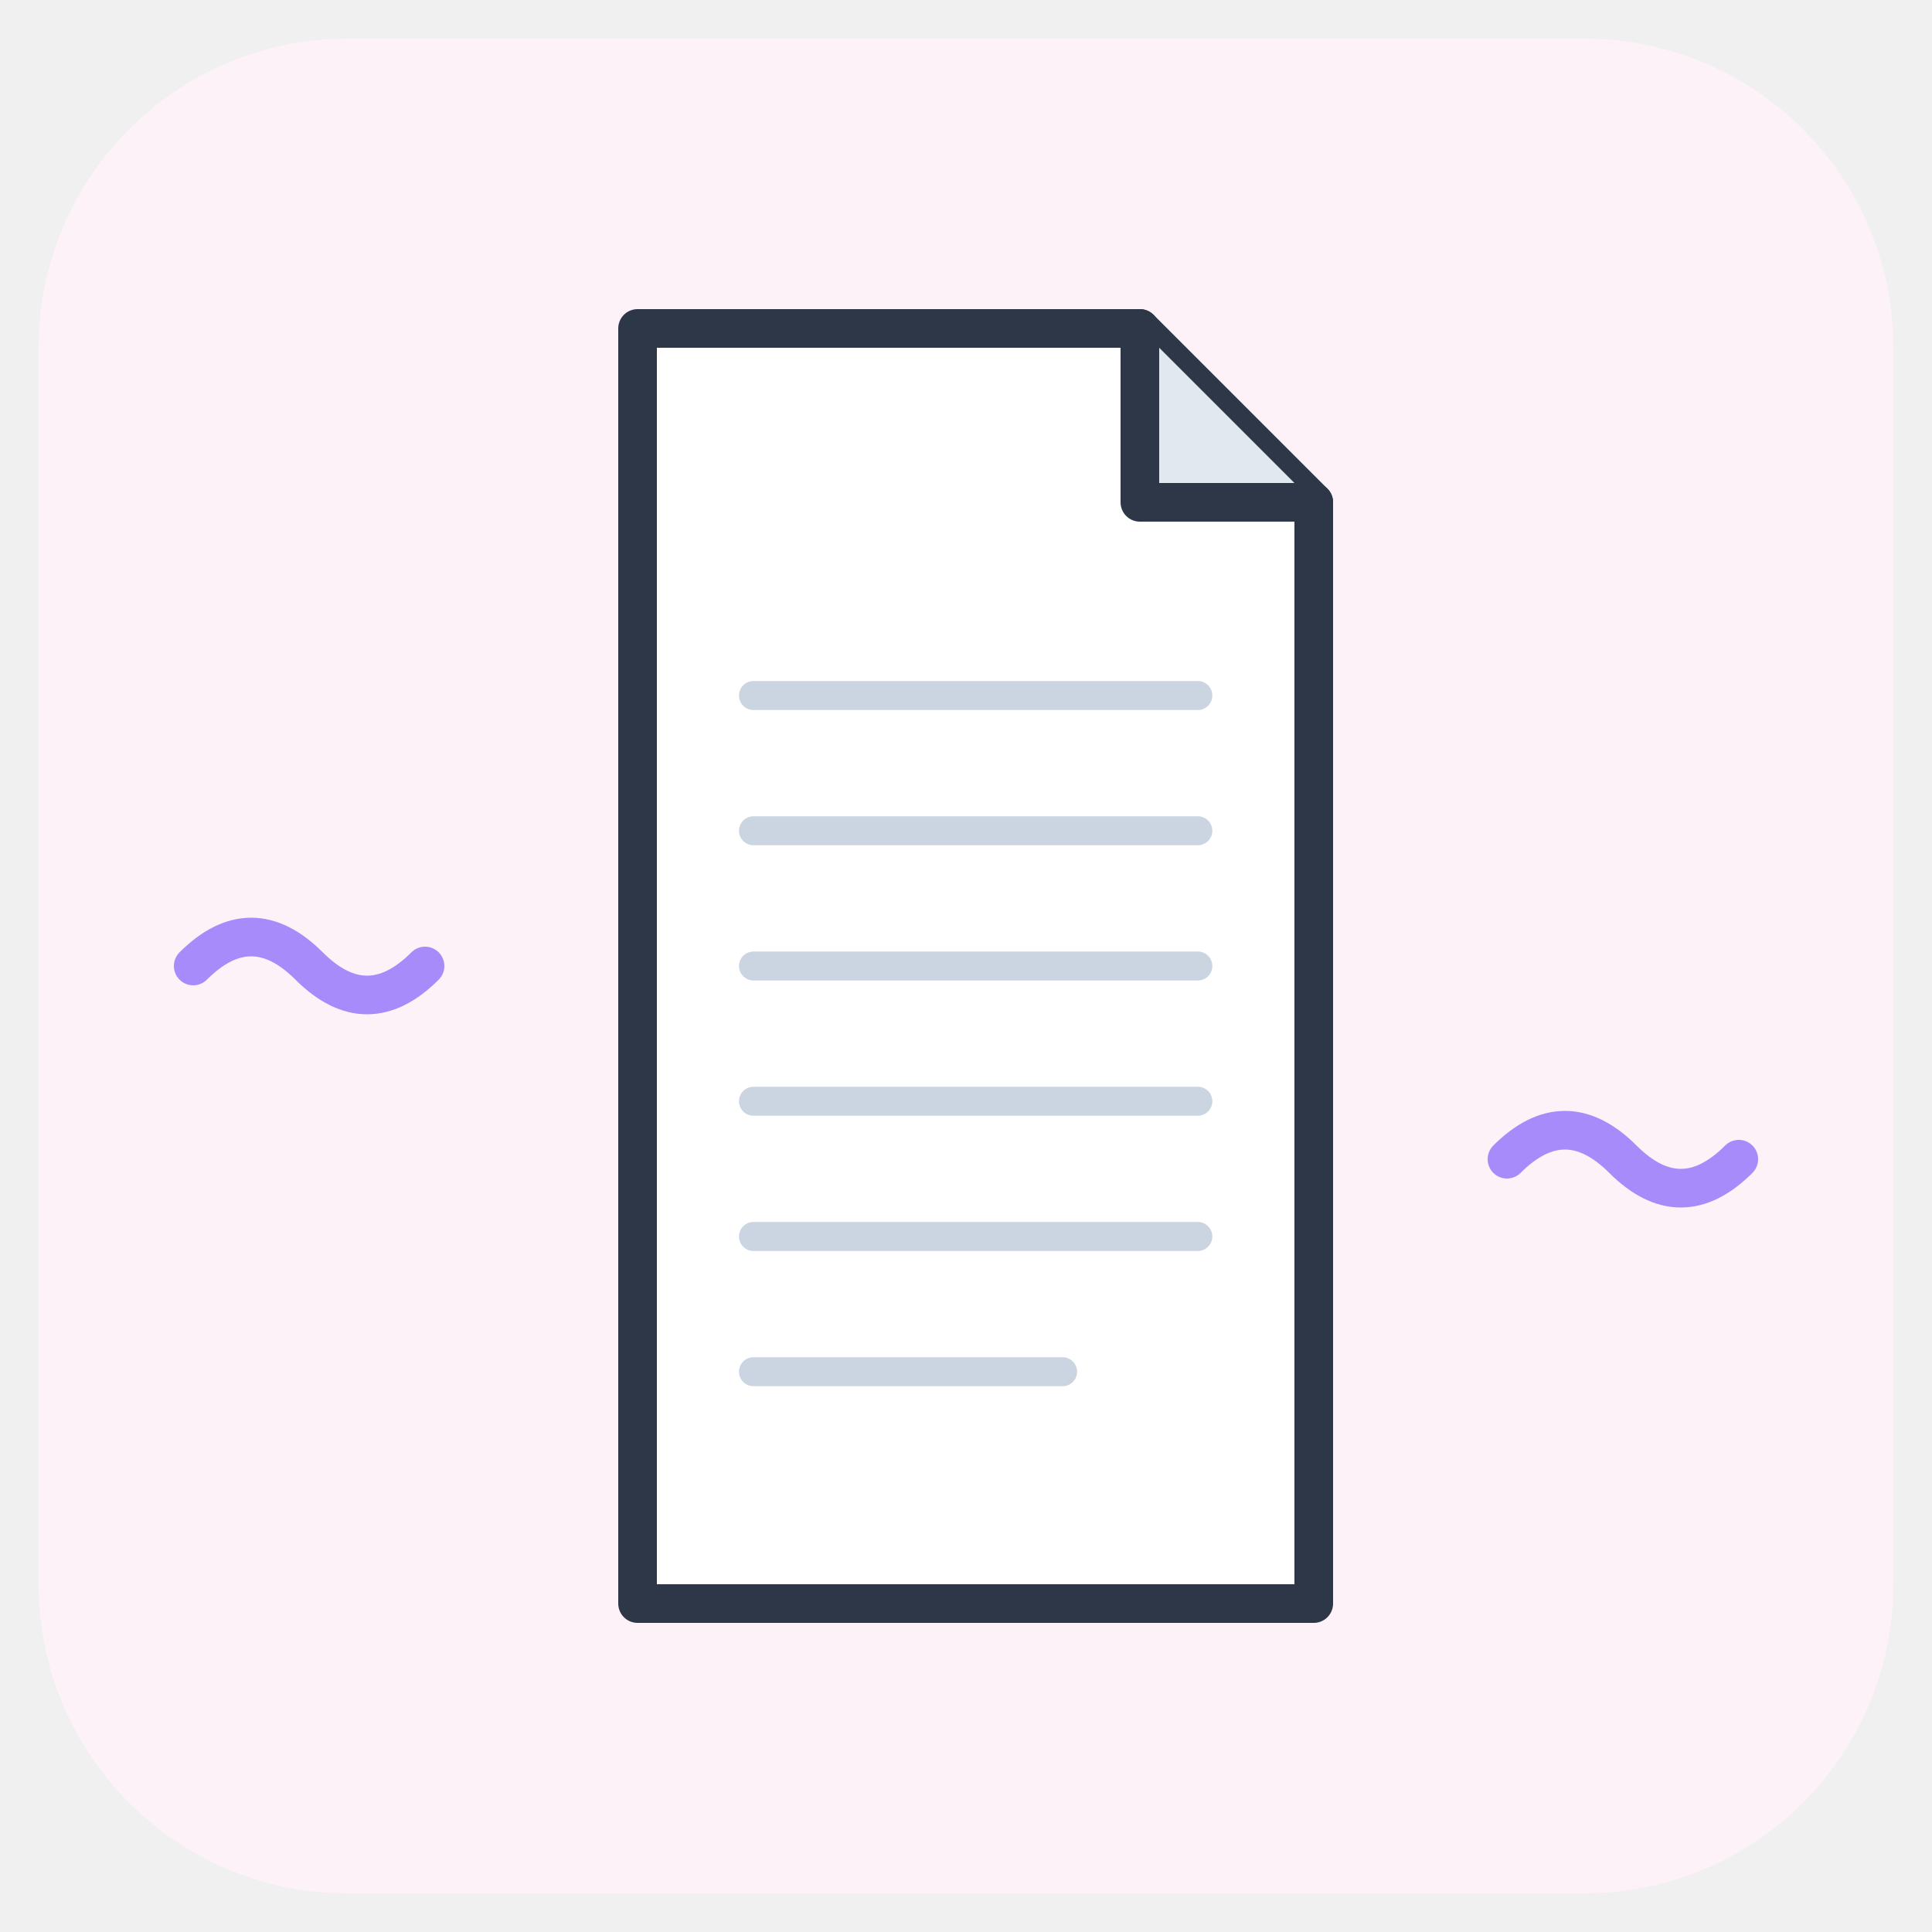
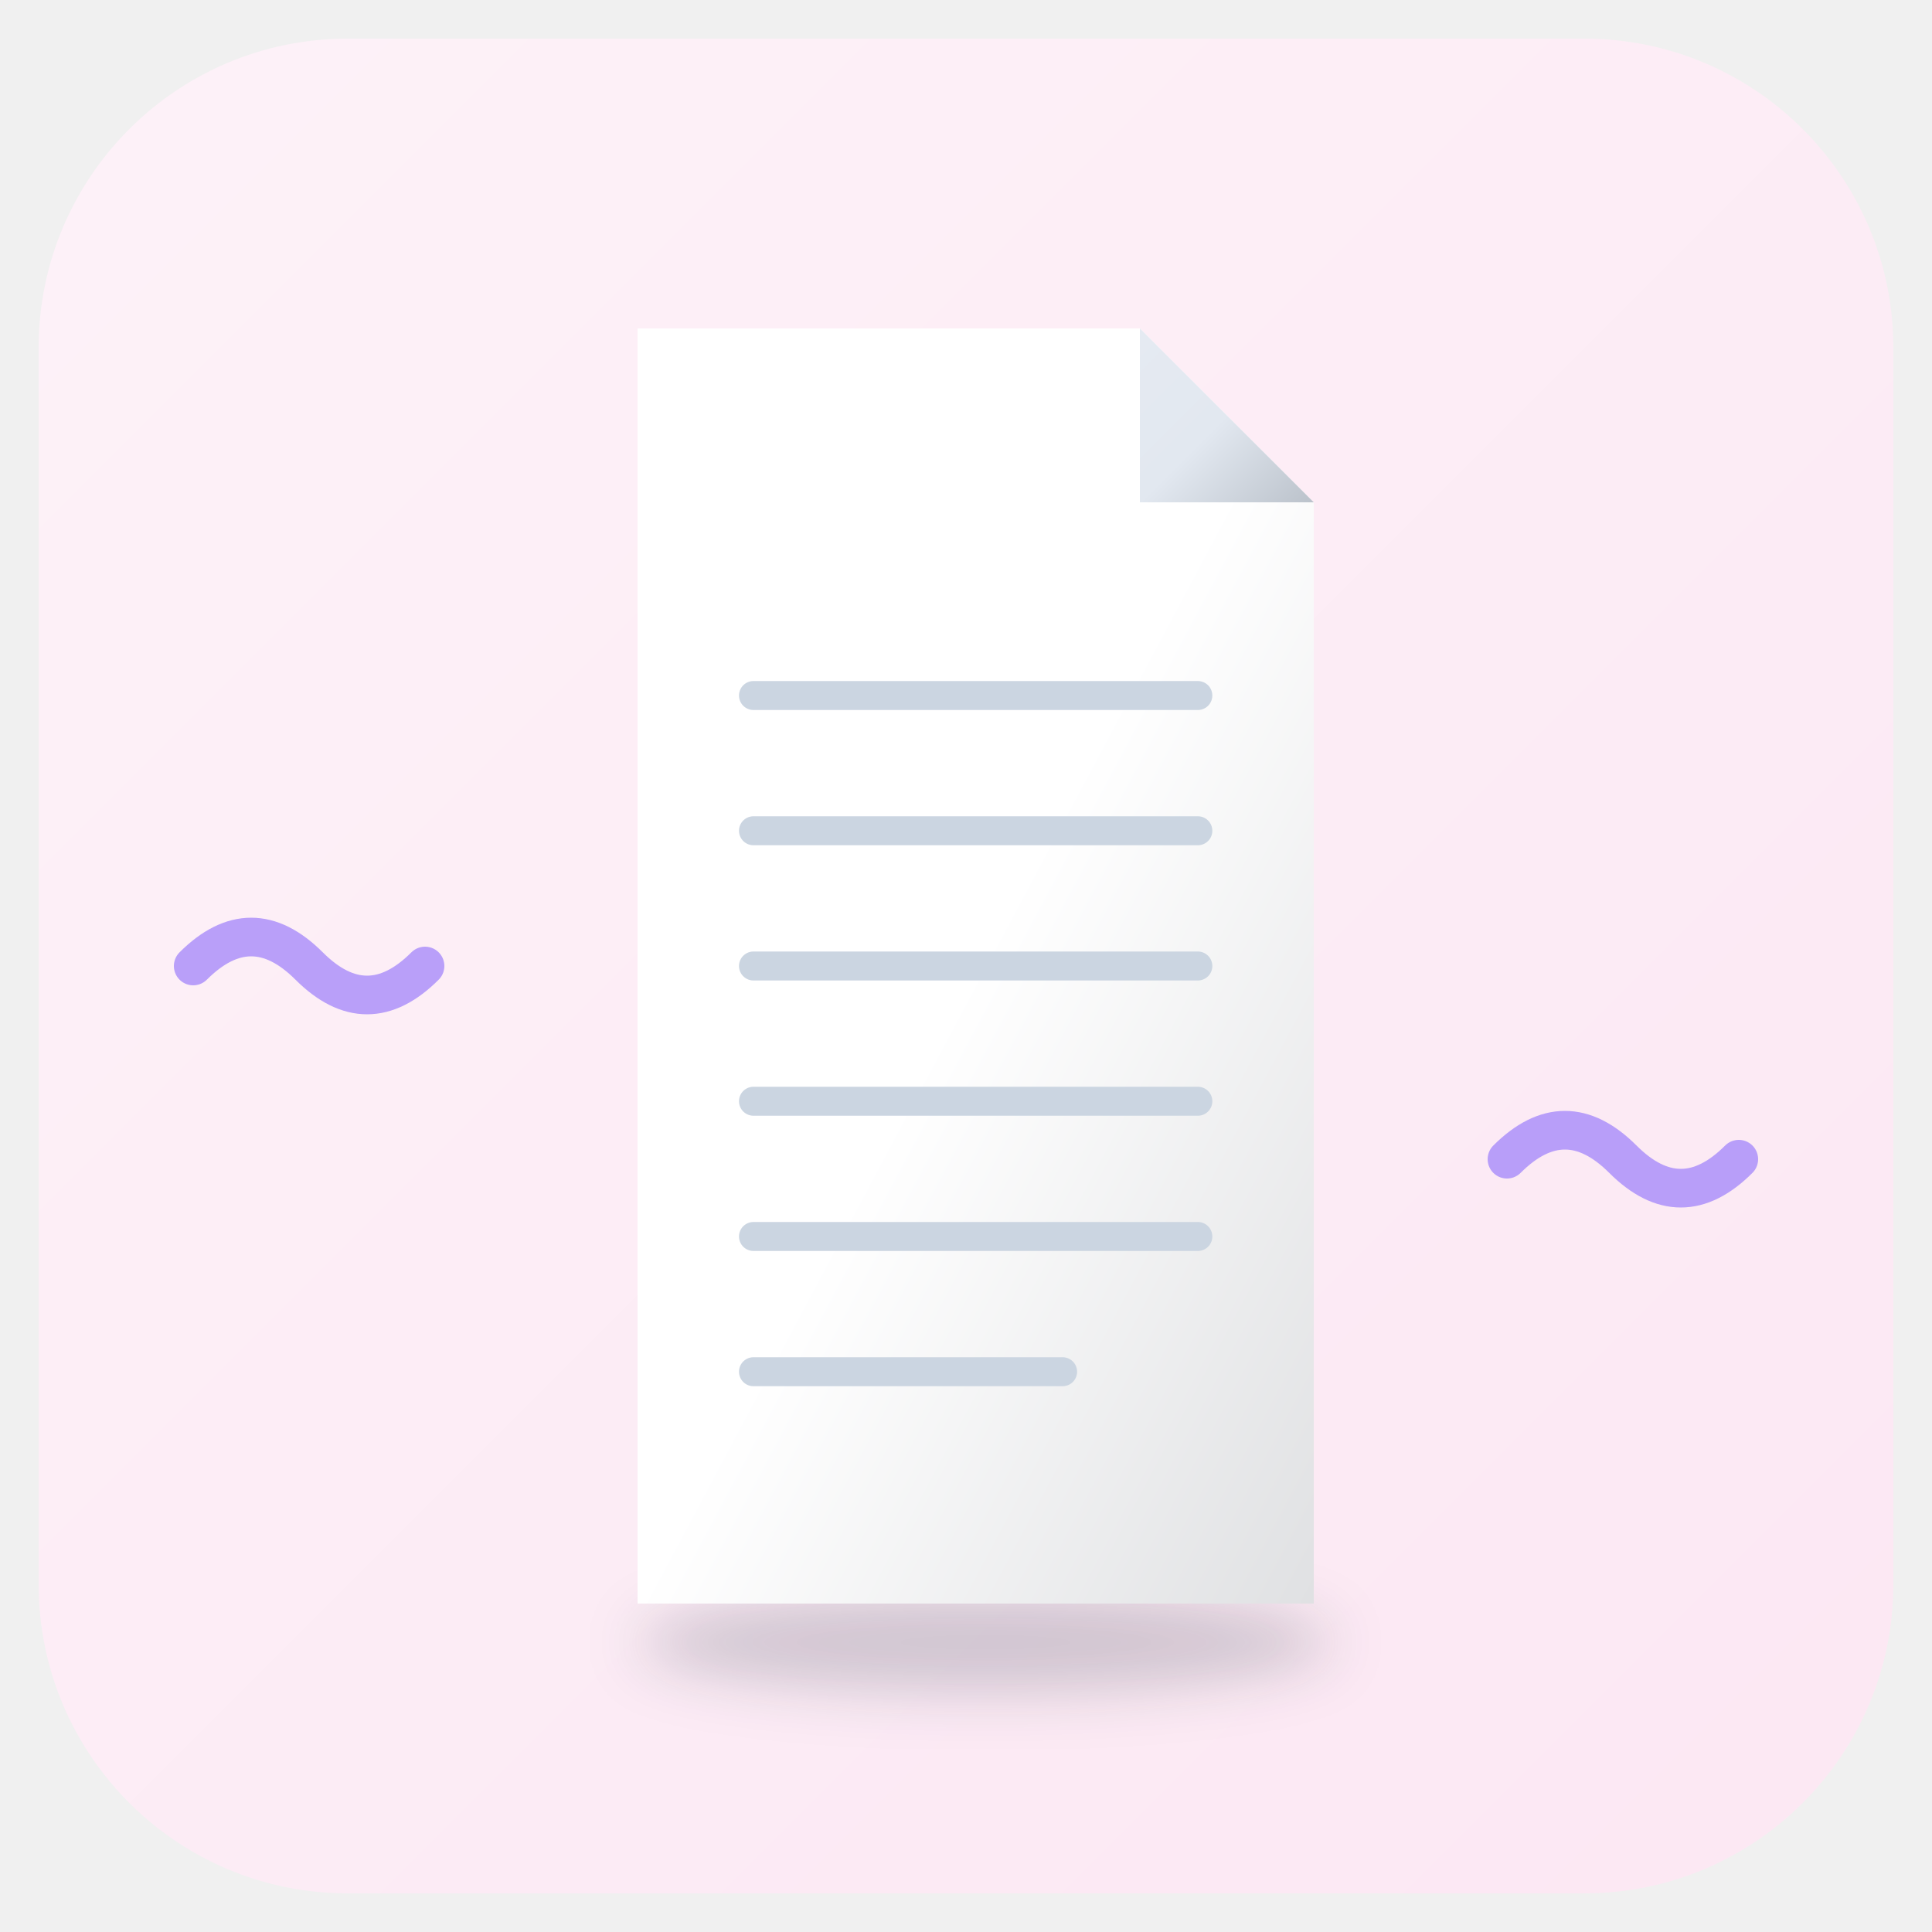
<svg xmlns="http://www.w3.org/2000/svg" viewBox="0 0 200 200" role="img" aria-label="דק">
-   <rect x="4" y="4" width="192" height="192" rx="32" fill="#FDF2F8" />
-   <g stroke="#2D3748" stroke-width="4" stroke-linejoin="round" stroke-linecap="round">
-     <path d="M66 34 L118 34 L136 52 L136 166 L66 166 Z" fill="#fff" />
-     <path d="M118 34 L118 52 L136 52" fill="#E2E8F0" />
-     <path d="M78 72 H124 M78 86 H124 M78 100 H124 M78 114 H124 M78 128 H124 M78 142 H110" stroke="#CBD5E1" stroke-width="3" />
-     <path d="M20 100 q6 -6 12 0 t12 0 M156 120 q6 -6 12 0 t12 0" fill="none" stroke="#A78BFA" stroke-width="4" />
-   </g>
+   <defs>
+     <linearGradient id="thick-thin-opposite-g0" x1="0" y1="0" x2="1" y2="1">
+       <stop offset="0" stop-color="#FDF2F8" />
+       <stop offset="1" stop-color="#FCE7F3" />
+     </linearGradient>
+     <linearGradient id="thick-thin-opposite-g1" x1="0" y1="0" x2="1" y2="1">
+       <stop offset="0" stop-color="#ffffff" />
+       <stop offset=".5" stop-color="#FFFFFF" />
+       <stop offset="1" stop-color="#e0e1e3" />
+     </linearGradient>
+     <linearGradient id="thick-thin-opposite-g2" x1="0" y1="0" x2="1" y2="1">
+       <stop offset="0" stop-color="#e5eaf2" />
+       <stop offset=".5" stop-color="#E2E8F0" />
+       <stop offset="1" stop-color="#bbc2cb" />
+     </linearGradient>
+     <filter id="thick-thin-opposite-blur" x="-30%" y="-60%" width="160%" height="220%">
+       <feGaussianBlur stdDeviation="3" />
+     </filter>
+   </defs>
+   <rect x="4" y="4" width="192" height="192" rx="32" fill="url(#thick-thin-opposite-g0)" />
+   <ellipse cx="102" cy="170" rx="36" ry="5" fill="#1E293B" opacity="0.2" filter="url(#thick-thin-opposite-blur)" />
+   <path d="M66 34 L118 34 L136 52 L136 166 L66 166 Z" fill="url(#thick-thin-opposite-g1)" />
+   <path d="M118 34 L118 52 L136 52 Z" fill="url(#thick-thin-opposite-g2)" />
+   <path d="M78 72 H124 M78 86 H124 M78 100 H124 M78 114 H124 M78 128 H124 M78 142 H110" fill="none" stroke="#CBD5E1" stroke-width="3" stroke-linecap="round" stroke-linejoin="round" />
+   <path d="M20 100 q6 -6 12 0 t12 0 M156 120 q6 -6 12 0 t12 0" fill="none" stroke="#A78BFA" stroke-width="4" stroke-linecap="round" stroke-linejoin="round" opacity="0.8" />
</svg>
